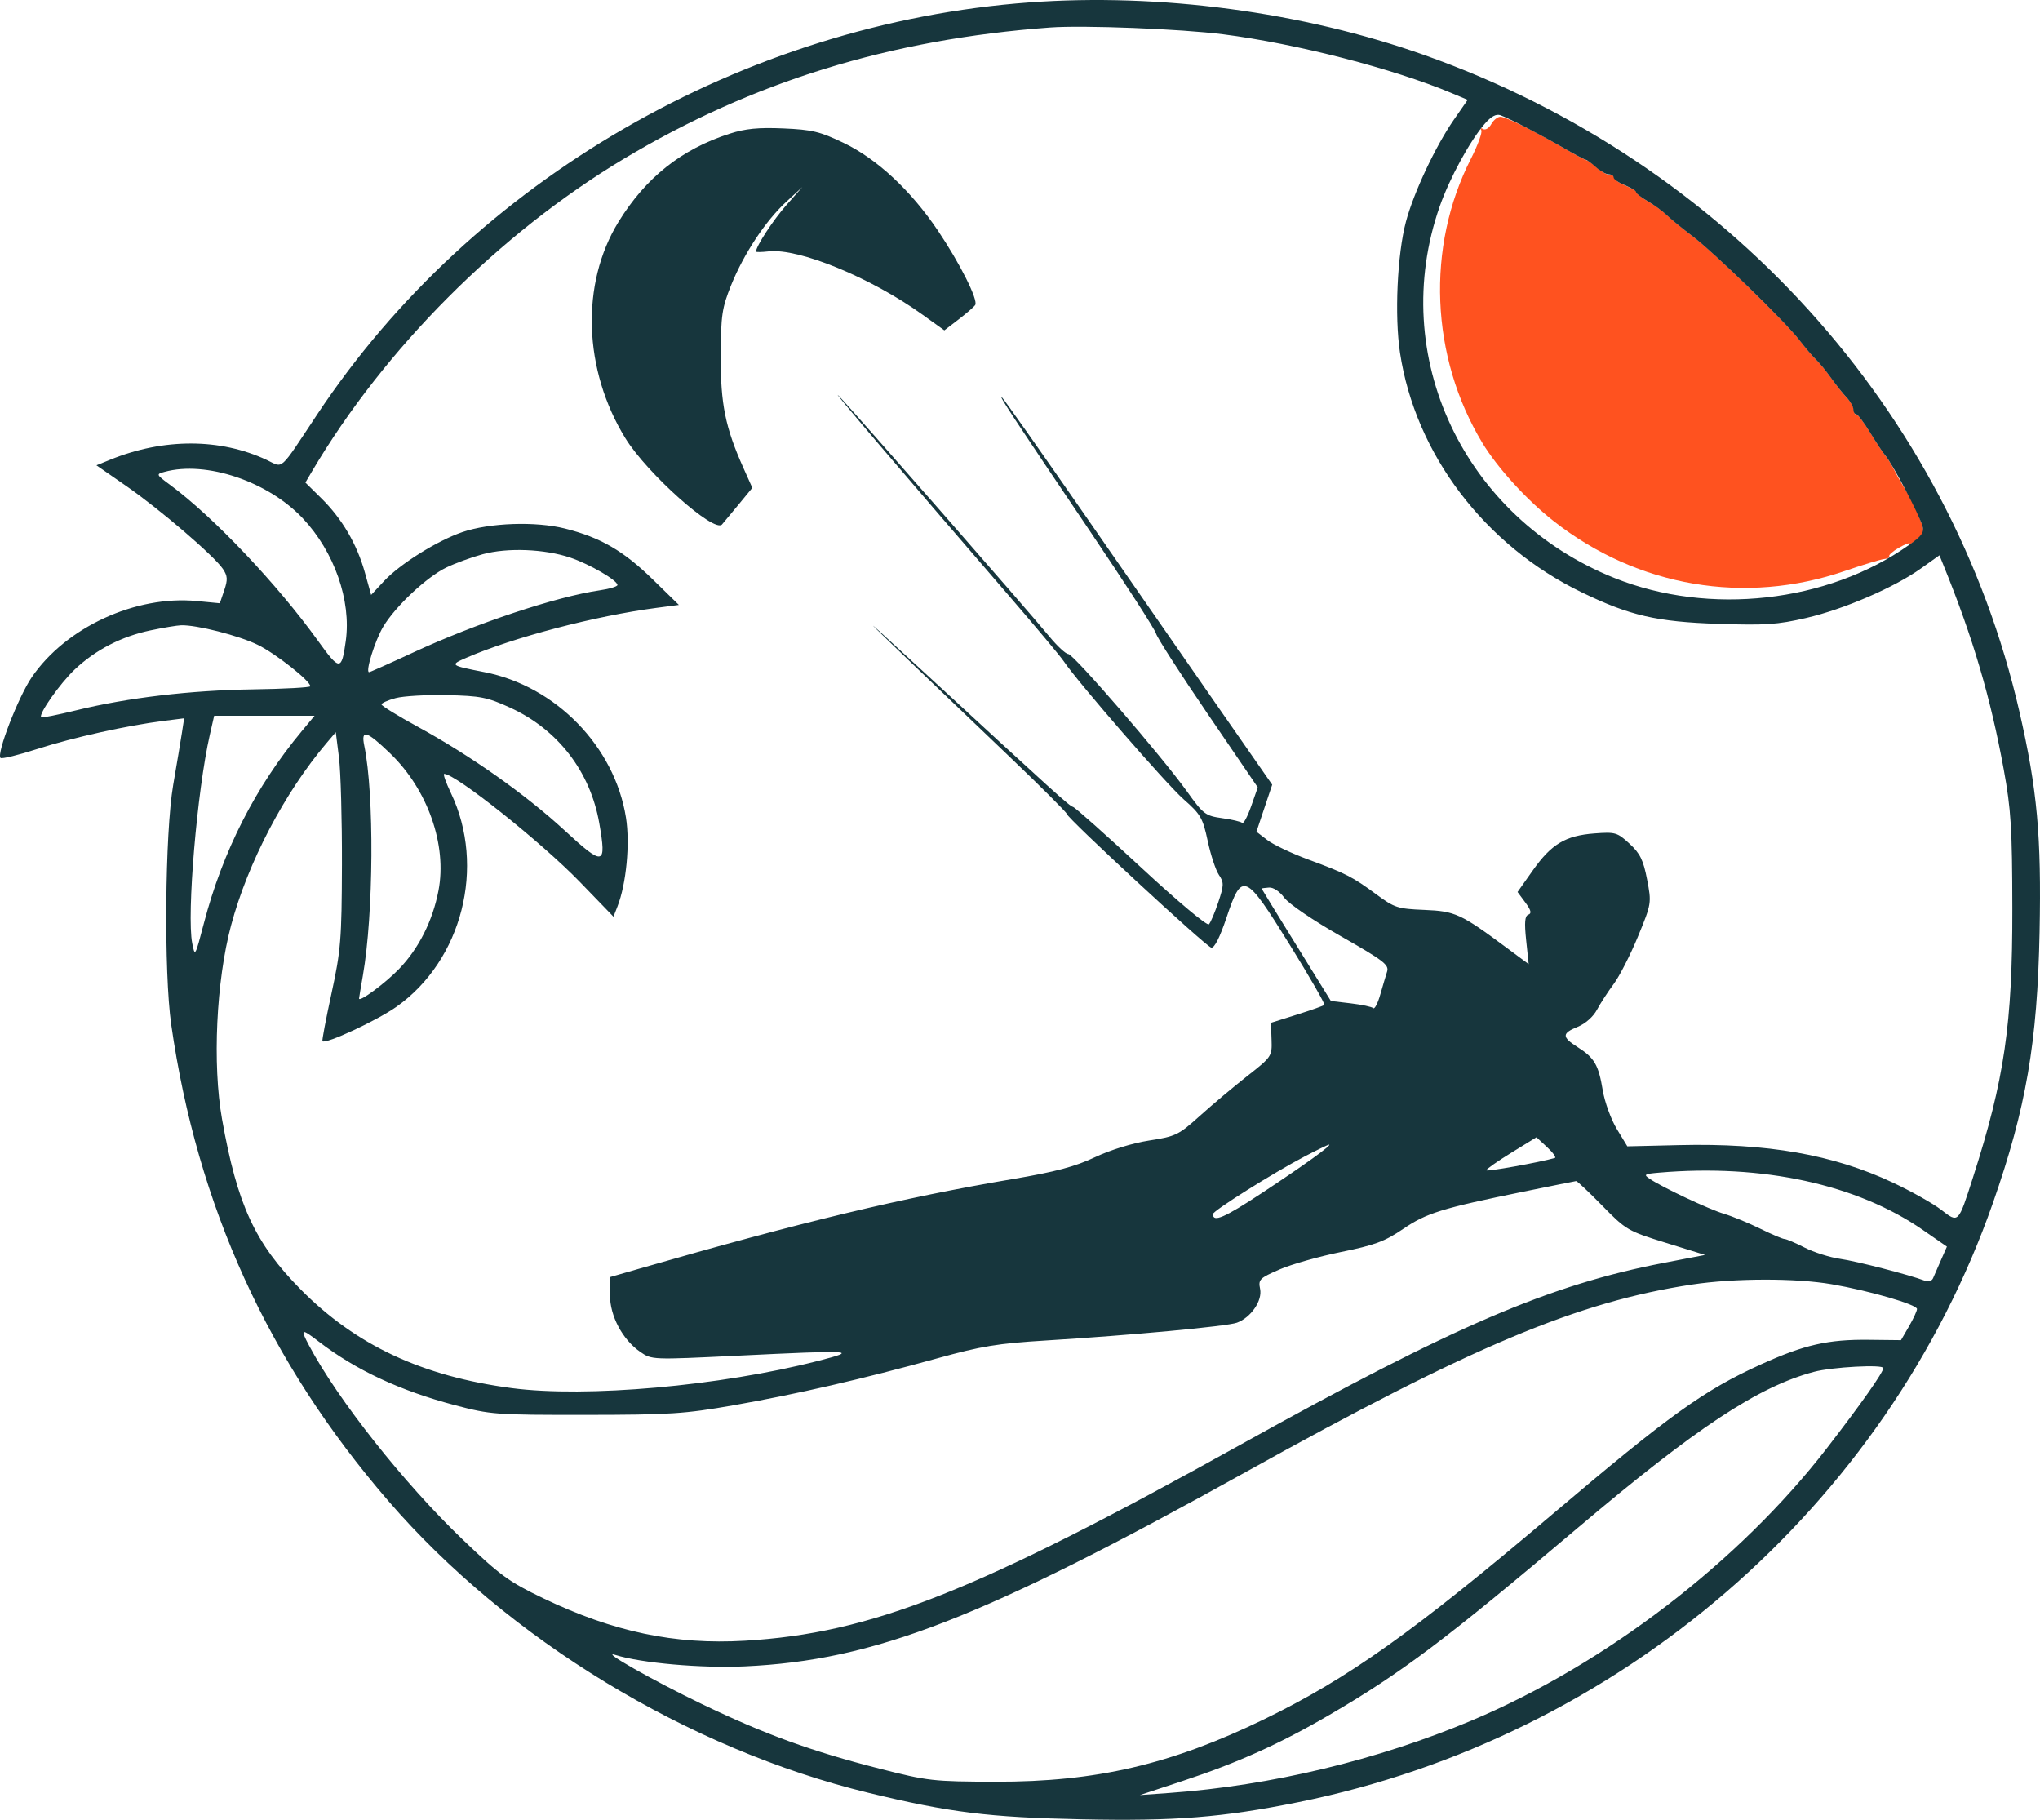
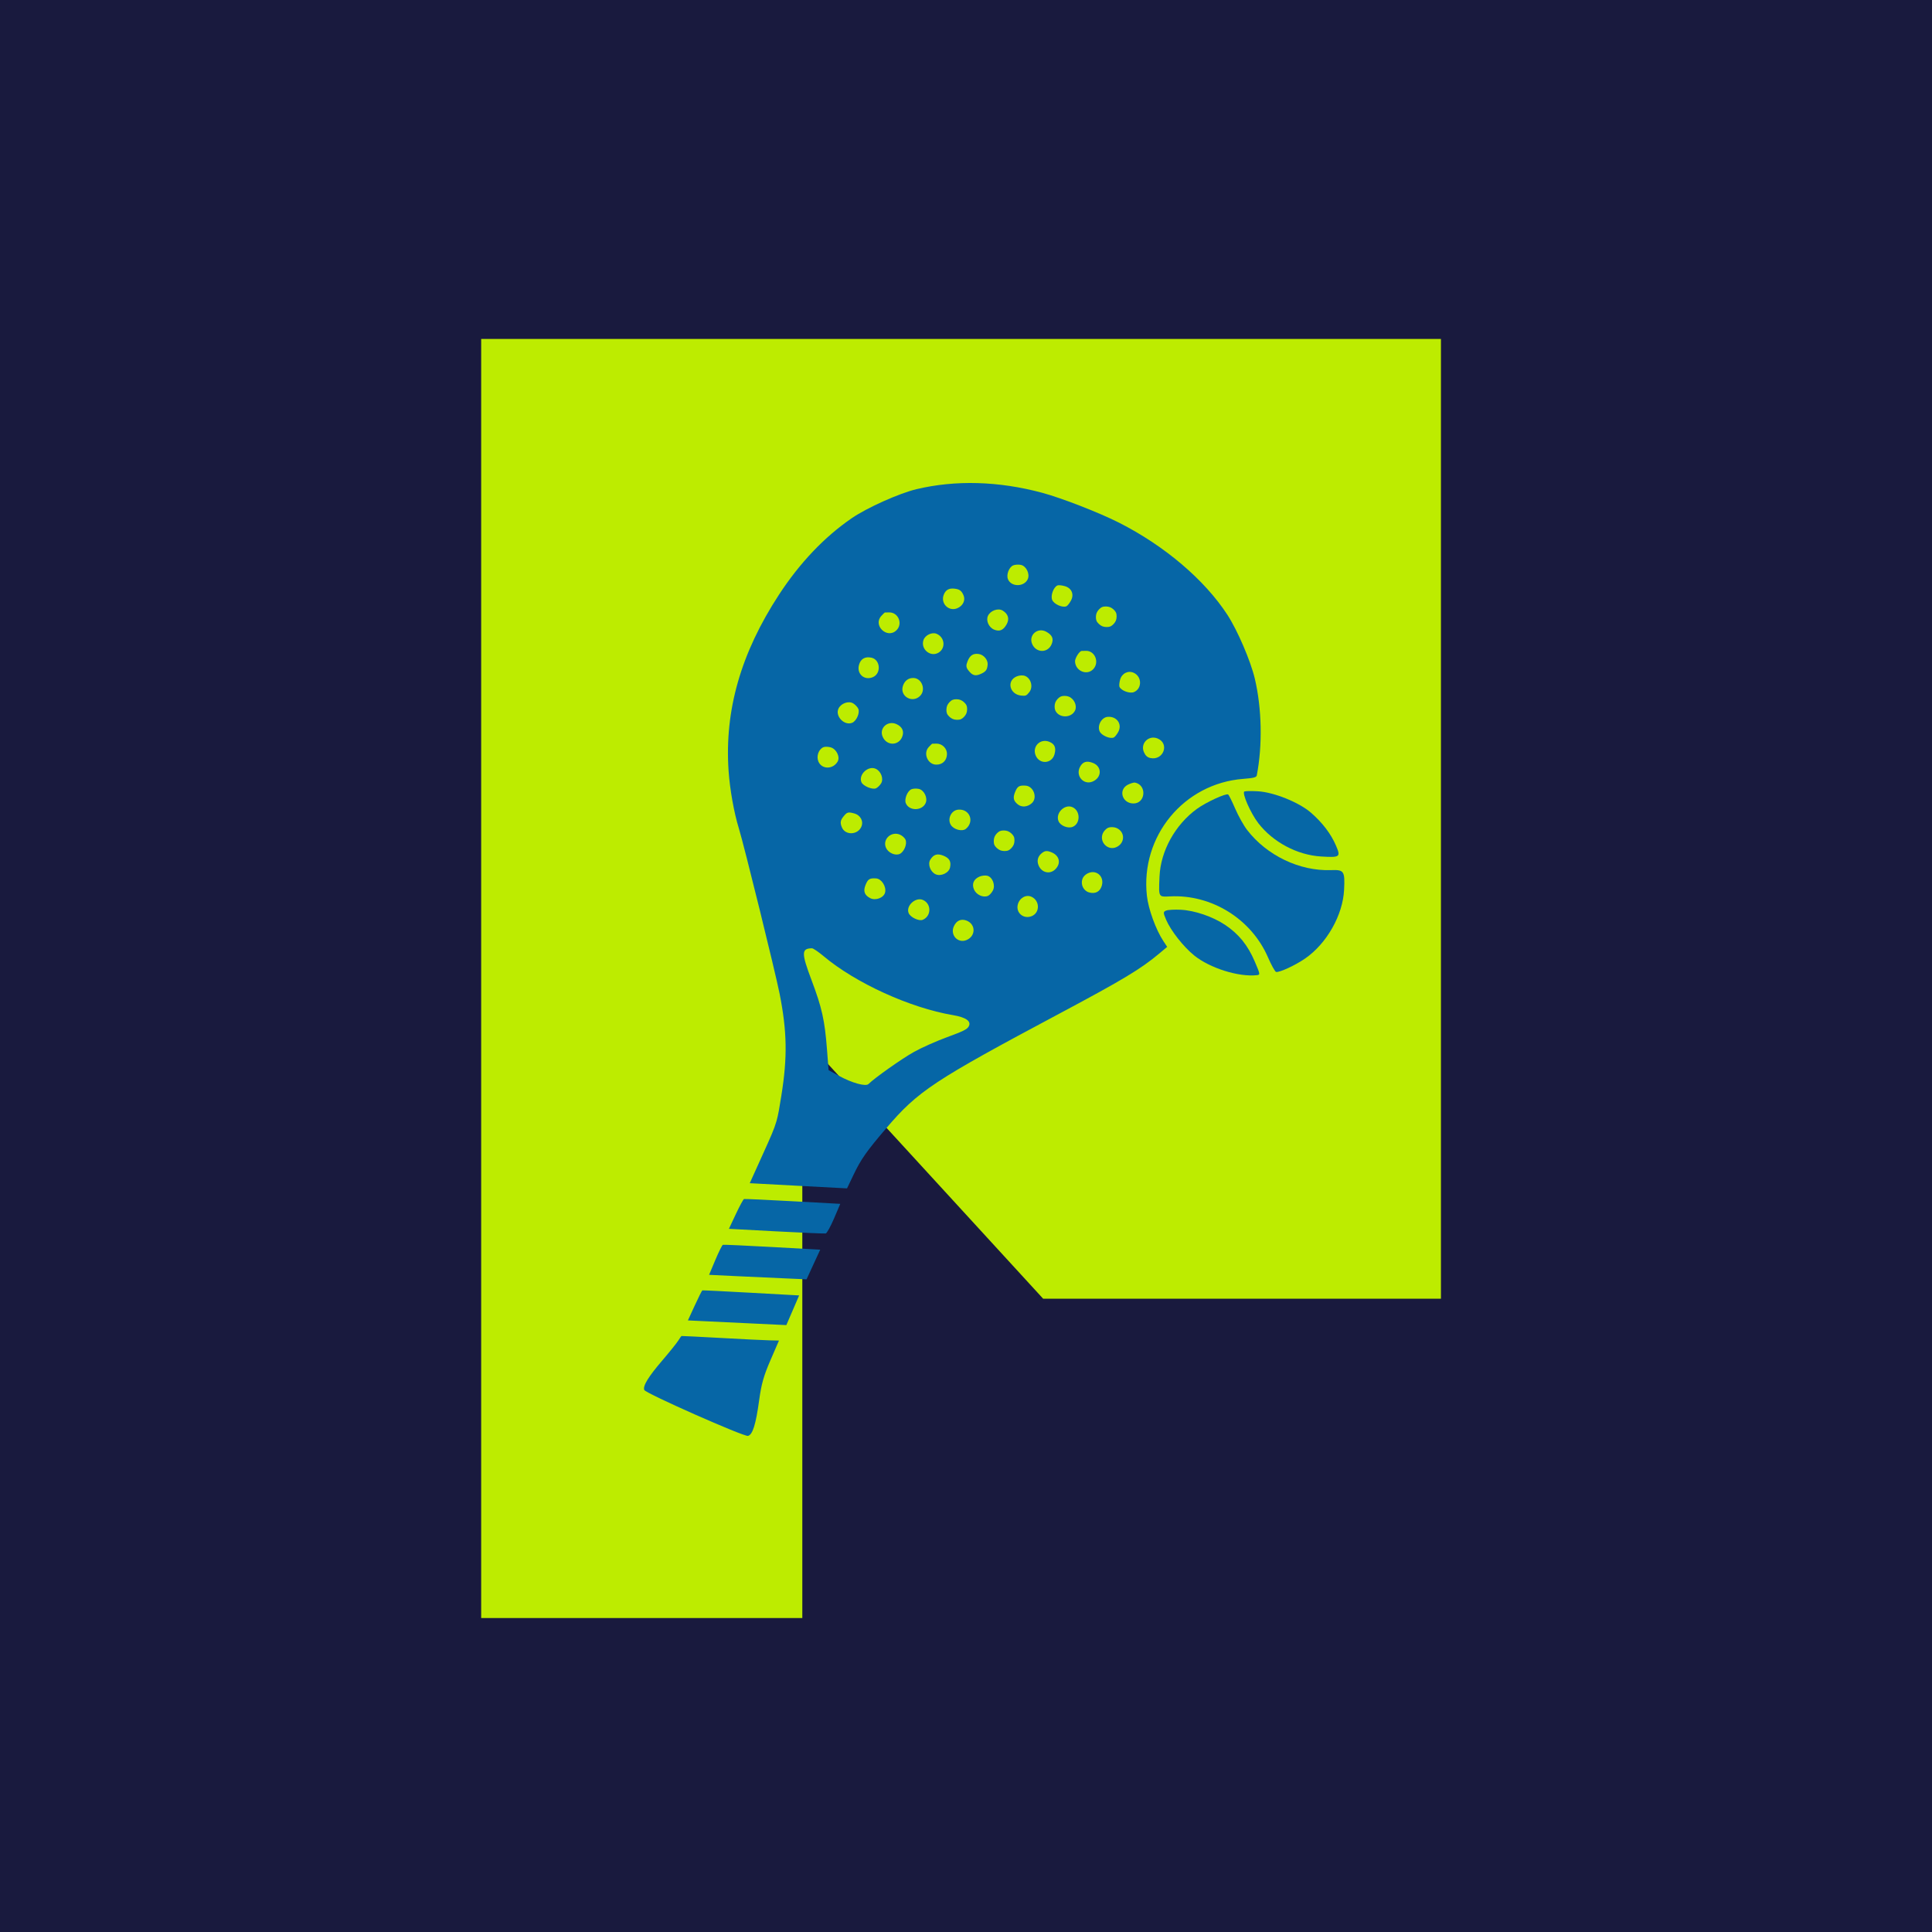
- <svg xmlns="http://www.w3.org/2000/svg" width="629" height="561" viewBox="0 0 629 561" fill="none">
-   <path fill-rule="evenodd" clip-rule="evenodd" d="M459.804 38.271C459.116 39.52 457.982 40.199 457.281 39.778C456.58 39.358 456.33 39.52 456.726 40.142C457.12 40.761 455.671 44.745 453.506 48.994C439.68 76.131 441.042 109.968 457.026 136.48C461.688 144.213 470.776 154.177 479.123 160.708C504.999 180.955 538.069 186.589 568.884 175.999C574.49 174.073 579.944 172.421 581.008 172.327C582.07 172.234 582.746 171.853 582.51 171.483C582.274 171.112 583.608 169.931 585.475 168.86C587.341 167.788 588.869 167.211 588.869 167.577C588.869 167.945 589.929 167.284 591.226 166.11C593.517 164.036 593.528 163.84 591.611 159.066C590.527 156.367 588.799 152.898 587.772 151.358C586.746 149.818 585.146 147.046 584.219 145.198C583.291 143.35 582.014 141.25 581.38 140.532C580.746 139.813 578.672 136.673 576.771 133.553C574.87 130.433 572.925 127.871 572.45 127.859C571.975 127.847 571.586 127.177 571.586 126.37C571.586 125.561 570.664 123.924 569.539 122.73C568.412 121.535 566.233 118.794 564.696 116.638C563.159 114.482 561.094 111.962 560.105 111.038C559.118 110.114 556.827 107.422 555.015 105.056C550.647 99.352 528.588 77.87 522.041 72.946C519.189 70.801 515.704 67.946 514.295 66.603C512.885 65.26 510.164 63.26 508.246 62.159C506.327 61.057 504.758 59.822 504.758 59.414C504.758 59.005 503.202 58.044 501.301 57.28C499.4 56.515 497.845 55.445 497.845 54.904C497.845 54.362 497.165 53.92 496.334 53.92C495.502 53.92 493.709 52.912 492.348 51.68C490.989 50.448 489.618 49.44 489.302 49.44C488.986 49.44 485.984 47.85 482.628 45.907C472.701 40.158 464.306 36 462.626 36C461.762 36 460.492 37.023 459.804 38.271Z" fill="#FF521F" />
-   <path fill-rule="evenodd" clip-rule="evenodd" d="M317.401 0.744C229.3 7.195 145.778 55.484 97.859 127.675C85.842 145.777 87.51 144.267 82.261 141.802C67.915 135.063 50.492 135.029 34.014 141.708L29.731 143.444L38.984 149.862C49.307 157.02 65.991 171.332 68.718 175.371C70.184 177.539 70.257 178.695 69.138 181.983L67.782 185.969L60.662 185.287C41.766 183.478 20.327 193.376 9.792 208.773C5.649 214.828 -1.144 232.387 0.165 233.657C0.545 234.024 5.695 232.767 11.609 230.861C22.504 227.35 39.162 223.655 50.542 222.223L56.778 221.438L56.108 225.806C55.738 228.207 54.523 235.466 53.408 241.935C50.856 256.732 50.499 299.851 52.794 315.869C60.811 371.786 82.716 419.832 119.741 462.71C156.577 505.368 212.246 539.208 267.747 552.679C292.828 558.766 304.833 560.259 333.568 560.856C362.287 561.454 376.991 560.289 400.372 555.562C499.319 535.558 581.739 464.429 614.513 370.759C624.728 341.564 628.193 321.42 628.871 287.303C629.458 257.717 628.151 243.386 622.686 219.531C601.349 126.398 531.999 49.851 439.173 16.975C401.602 3.67 357.582 -2.199 317.401 0.744ZM323.752 8.48C274.512 12.099 231.892 25.236 192.29 49C153.934 72.016 118.552 107.464 96.25 145.219L94.157 148.761L99.092 153.621C105.445 159.879 110.062 167.747 112.494 176.464L114.431 183.407L118.435 179.107C123.314 173.869 134.807 166.684 142.528 164.045C150.999 161.151 165.142 160.658 174.213 162.94C185.155 165.694 192.244 169.804 201.295 178.644L209.324 186.485L202.45 187.388C183.473 189.88 158.256 196.493 143.806 202.77C138.605 205.029 138.715 205.117 149.386 207.207C171.377 211.515 189.513 230.15 193.003 252.023C194.291 260.095 193.108 272.499 190.388 279.437L189.152 282.593L178.761 271.851C166.98 259.676 140.477 238.575 136.963 238.575C136.55 238.575 137.477 241.221 139.023 244.456C149.859 267.133 142.5 296.055 122.253 310.357C116.232 314.611 100.432 321.964 99.422 320.982C99.233 320.799 100.491 314.155 102.218 306.217C105.079 293.059 105.363 289.557 105.431 266.58C105.472 252.717 105.061 237.853 104.518 233.548L103.531 225.722L100.688 229.068C87.759 244.284 76.403 265.97 71.242 285.302C66.662 302.45 65.464 328.142 68.459 344.994C73.154 371.421 78.58 383.189 92.634 397.429C109.675 414.695 130.168 424.287 157.789 427.925C180.698 430.941 222.106 427.27 252.158 419.557C264.998 416.262 263.618 416.173 227.139 417.944C201.033 419.211 200.957 419.207 197.409 416.756C191.938 412.978 188.07 405.713 188.07 399.219V393.71L197.019 391.132C246.949 376.74 278.196 369.242 312.205 363.491C325.422 361.256 331.441 359.658 337.609 356.748C342.39 354.493 349.231 352.388 354.353 351.596C362.527 350.332 363.404 349.905 369.974 343.985C373.803 340.535 380.378 335.012 384.585 331.711C392.124 325.796 392.232 325.633 392.059 320.509L391.882 315.309L399.857 312.8C404.243 311.42 408.062 310.068 408.344 309.794C408.626 309.52 403.837 301.197 397.702 291.299C383.861 268.967 382.972 268.584 378.17 282.888C376.105 289.038 374.419 292.35 373.465 292.129C371.773 291.737 328.949 252.108 328.949 250.935C328.949 250.515 321.025 242.6 311.339 233.346C262.366 186.555 260.581 184.798 283.336 205.78C326.274 245.37 329.524 248.308 330.87 248.763C331.609 249.013 341.122 257.482 352.008 267.582C363.077 277.852 372.219 285.506 372.75 284.945C373.272 284.394 374.575 281.326 375.644 278.127C377.398 272.881 377.416 272.054 375.823 269.696C374.851 268.258 373.303 263.565 372.384 259.269C370.862 252.159 370.195 251.003 364.965 246.416C359.664 241.767 332.323 210.294 327.986 203.848C326.95 202.308 319.425 193.312 311.265 183.857C277.031 144.194 255.075 118.408 258.688 122.114C262.97 126.505 316.563 187.734 323.562 196.231C325.997 199.188 328.613 201.608 329.374 201.608C330.979 201.608 358.182 233.097 366.026 244.036C371.031 251.015 371.674 251.503 376.821 252.22C379.83 252.64 382.617 253.298 383.013 253.681C383.409 254.065 384.65 251.758 385.772 248.556L387.813 242.733L372.442 220.187C363.987 207.786 356.786 196.586 356.438 195.297C356.091 194.009 346.823 179.652 335.842 163.395C312.581 128.954 307.415 121.097 309.044 122.634C309.698 123.25 321.328 139.765 334.891 159.334C348.453 178.903 366.91 205.486 375.905 218.408L392.262 241.901L389.833 249.151L387.402 256.402L390.748 258.97C392.589 260.383 398.274 263.082 403.381 264.97C415.014 269.267 417.034 270.302 424.406 275.744C429.96 279.845 430.972 280.171 439.141 280.504C448.684 280.893 450.419 281.689 464.523 292.162L471.344 297.226L470.564 289.844C469.982 284.337 470.157 282.336 471.249 281.963C472.321 281.597 472.07 280.593 470.313 278.222L467.91 274.981L472.622 268.317C478.364 260.196 482.691 257.601 491.613 256.929C498.076 256.443 498.656 256.613 502.439 260.097C505.693 263.095 506.699 265.143 507.85 271.12C509.251 278.389 509.223 278.561 505.02 288.751C502.685 294.409 499.322 300.984 497.547 303.36C495.772 305.738 493.451 309.312 492.39 311.304C491.262 313.421 488.813 315.592 486.495 316.532C481.527 318.545 481.519 319.686 486.449 322.822C491.629 326.115 492.876 328.263 494.182 336.126C494.784 339.75 496.736 345.118 498.52 348.055L501.762 353.395L517.84 353.014C544.917 352.374 565.238 355.938 583.57 364.546C589.286 367.23 596.002 371 598.493 372.924C603.92 377.116 603.738 377.302 608.357 362.917C618.032 332.792 620.528 315.712 620.472 280.022C620.434 255.407 620.066 249.479 617.808 237.148C613.754 215.007 608.33 196.625 599.279 174.352L597.991 171.181L592.313 175.225C583.987 181.154 568.566 187.805 556.869 190.514C548.059 192.552 544.264 192.808 529.874 192.326C510.767 191.686 502.582 189.801 487.726 182.62C457.762 168.133 436.369 139.928 431.662 108.704C429.95 97.34 430.814 78.415 433.508 68.304C435.892 59.359 442.641 45.015 448.302 36.868L452.533 30.777L447.613 28.714C429.545 21.137 399.755 13.468 377.16 10.577C364.101 8.906 334.023 7.725 323.752 8.48ZM457.778 38.176C453.24 43.409 446.968 54.919 443.922 63.606C427.768 109.678 451.25 159.566 497.866 178.214C527.001 189.868 563.49 185.782 588.539 168.057C592.606 165.18 593.366 164.093 592.727 162.071C591.444 158.017 583.399 142.79 581.261 140.371C580.625 139.652 578.547 136.511 576.642 133.391C574.736 130.27 572.787 127.707 572.311 127.696C571.836 127.684 571.445 127.014 571.445 126.206C571.445 125.397 570.521 123.76 569.393 122.566C568.264 121.37 566.08 118.629 564.54 116.473C562.999 114.316 560.93 111.796 559.939 110.872C558.95 109.948 556.654 107.255 554.838 104.888C550.46 99.183 528.352 77.697 521.791 72.771C518.933 70.626 515.44 67.771 514.028 66.428C512.616 65.085 509.888 63.084 507.965 61.983C506.043 60.88 504.47 59.645 504.47 59.237C504.47 58.828 502.911 57.867 501.006 57.102C499.1 56.337 497.541 55.267 497.541 54.726C497.541 54.184 496.86 53.742 496.028 53.742C495.194 53.742 493.397 52.733 492.033 51.501C490.671 50.269 489.297 49.261 488.98 49.261C488.664 49.261 485.654 47.671 482.292 45.727C475.079 41.558 465.437 36.55 462.665 35.532C461.324 35.039 459.77 35.88 457.778 38.176ZM224.958 41.218C210.124 45.991 199.074 54.768 190.674 68.453C178.986 87.487 179.846 114.027 192.831 135.107C199.492 145.923 220.207 164.405 222.618 161.684C223.088 161.154 225.383 158.396 227.719 155.555L231.965 150.39L229.261 144.353C223.638 131.802 222.166 124.568 222.221 109.752C222.268 97.218 222.606 94.927 225.435 87.908C229.352 78.191 236.093 68.016 242.51 62.135L247.391 57.662L242.438 63.263C238.377 67.857 233.105 75.93 233.105 77.556C233.105 77.765 234.852 77.738 236.987 77.496C246.278 76.445 268.532 85.581 284.371 96.952L291.178 101.84L295.613 98.433C298.052 96.559 300.336 94.572 300.69 94.018C301.657 92.499 295.981 81.183 289.195 71.105C280.836 58.687 270.4 48.981 260.096 44.041C252.819 40.552 250.387 39.969 241.547 39.59C233.814 39.258 229.833 39.649 224.958 41.218ZM50.776 145.452C48.062 146.189 48.096 146.267 52.508 149.525C65.834 159.366 85.472 180.071 98.039 197.533C104.763 206.875 105.327 206.878 106.615 197.582C108.341 185.111 103.078 170.107 93.358 159.791C82.627 148.401 63.559 141.98 50.776 145.452ZM148.861 170.845C145.397 171.785 140.322 173.64 137.582 174.967C131.564 177.882 121.972 186.871 118.202 193.125C115.651 197.358 112.569 207.209 113.796 207.209C114.094 207.209 120.144 204.514 127.242 201.219C146.701 192.187 171.408 183.95 184.945 181.981C187.933 181.546 190.379 180.81 190.379 180.346C190.379 178.898 181.792 173.909 175.849 171.903C167.913 169.224 156.484 168.776 148.861 170.845ZM46.326 194.345C37.418 196.222 29.479 200.322 23.073 206.354C18.499 210.662 11.742 220.285 12.697 221.134C12.933 221.344 17.802 220.37 23.518 218.971C39.421 215.078 58.658 212.801 78.068 212.512C87.749 212.368 95.672 211.936 95.678 211.552C95.705 209.928 85.035 201.516 79.49 198.791C73.7 195.944 60.642 192.611 55.851 192.755C54.581 192.793 50.294 193.509 46.326 194.345ZM121.96 215.217C119.579 215.864 117.63 216.74 117.63 217.162C117.63 217.586 122.669 220.686 128.828 224.052C145.128 232.961 162.129 244.966 174.097 256.013C186.149 267.14 187.075 266.946 184.779 253.783C181.993 237.82 171.973 224.843 157.255 218.136C150.247 214.942 148.121 214.522 137.838 214.295C131.487 214.157 124.343 214.571 121.96 215.217ZM64.693 226.533C60.769 243.739 57.541 281.909 59.261 290.751C60.101 295.068 60.164 294.96 62.85 284.677C68.671 262.382 78.779 242.537 93.035 225.412L96.999 220.652H81.516H66.034L64.693 226.533ZM112.32 229.893C115.428 244.932 115.204 281.735 111.887 300.746C111.242 304.443 110.712 307.622 110.708 307.811C110.683 309.099 118.731 303.17 123.004 298.75C129.087 292.459 133.411 283.884 135.197 274.565C137.895 260.498 131.88 243.397 120.324 232.277C113.027 225.254 111.252 224.726 112.32 229.893ZM388.995 273.924C388.995 274.003 393.801 281.836 399.677 291.328L410.358 308.587L416.496 309.314C419.872 309.714 422.981 310.376 423.403 310.787C423.827 311.197 424.796 309.358 425.557 306.7C426.318 304.042 427.278 300.806 427.689 299.511C428.345 297.446 426.593 296.107 413.433 288.615C404.904 283.76 397.379 278.643 395.995 276.759C394.565 274.811 392.621 273.513 391.278 273.611C390.023 273.703 388.995 273.843 388.995 273.924ZM466.011 355.353C461.759 357.97 458.28 360.409 458.28 360.773C458.28 361.286 474.628 358.355 479.411 356.983C479.918 356.839 478.85 355.341 477.038 353.658L473.743 350.595L466.011 355.353ZM402.203 356.546C392.561 361.59 373.984 373.26 373.984 374.275C373.984 376.951 377.466 375.445 389.241 367.679C402.187 359.14 410.917 352.848 409.781 352.873C409.463 352.88 406.053 354.533 402.203 356.546ZM511.536 361.505C506.985 361.897 506.695 362.087 508.649 363.4C512.657 366.094 526.941 372.816 531.606 374.204C534.147 374.96 539.148 377.015 542.72 378.77C546.291 380.524 549.672 381.961 550.235 381.961C550.796 381.961 553.589 383.154 556.443 384.613C559.296 386.072 564.205 387.63 567.353 388.077C572.438 388.798 588.524 392.947 593.525 394.828C594.579 395.225 595.668 394.892 596.018 394.067C596.36 393.261 597.464 390.735 598.47 388.453L600.3 384.305L592.912 379.19C572.546 365.091 543.403 358.758 511.536 361.505ZM469.828 367.346C444.47 372.519 439.836 373.954 432.608 378.873C426.985 382.699 423.868 383.856 413.504 385.961C406.693 387.344 398.143 389.772 394.505 391.356C388.351 394.033 387.933 394.453 388.532 397.357C389.278 400.975 385.715 406.167 381.39 407.762C378.353 408.882 348.546 411.657 322.455 413.249C307.613 414.154 302.585 414.981 288.968 418.755C266.261 425.048 245.559 429.816 226.176 433.214C211.067 435.865 206.614 436.154 180.564 436.177C152.814 436.202 151.254 436.086 140.32 433.202C123.318 428.717 109.706 422.365 98.288 413.588C92.854 409.411 92.505 409.549 95.285 414.782C104.176 431.516 124.594 457.313 142.576 474.529C154.211 485.67 156.88 487.616 167.507 492.715C189.092 503.07 208.086 507.071 229.64 505.803C268.641 503.508 300.788 490.793 382.627 445.291C448.45 408.693 477.837 396.082 513.077 389.306L525.726 386.874L513.655 383.137C501.935 379.51 501.364 379.176 494.06 371.719C489.921 367.494 486.284 364.066 485.977 364.102C485.668 364.138 478.402 365.598 469.828 367.346ZM521.708 395.997C486.469 401.327 454.014 414.949 384.376 453.648C302.685 499.043 269.663 511.86 229.64 513.705C216.249 514.322 197.691 512.689 189.797 510.198C184.586 508.552 201.294 518.049 216.361 525.296C235.762 534.627 250.215 539.884 271.155 545.225C286.163 549.053 287.624 549.218 307.008 549.264C337.953 549.338 361.129 543.939 389.871 529.963C415.747 517.379 435.843 503.09 478.51 466.938C514.9 436.103 525.315 428.619 543.012 420.593C556.286 414.573 563.667 412.891 576.192 413.033L586.137 413.145L588.606 408.882C589.965 406.538 591.076 404.132 591.076 403.536C591.076 402.164 576.479 397.928 564.782 395.905C553.682 393.985 534.745 394.025 521.708 395.997ZM559.322 422.903C542.115 427.479 523.073 440.054 486.462 471.017C445.574 505.597 432.245 515.632 409.865 528.689C394.648 537.567 381.6 543.44 364.746 548.999L351.466 553.379L360.704 552.715C391.813 550.478 424.797 542.574 453.661 530.44C494.994 513.062 536.284 481.415 563.346 446.372C573.922 432.675 580.683 423.074 580.683 421.75C580.683 420.566 564.905 421.419 559.322 422.903Z" fill="#17363D" />
+ <svg xmlns="http://www.w3.org/2000/svg" width="180" height="180" viewBox="0 0 180 180" fill="none">
+   <rect width="180" height="180" fill="#191A3E" />
+   <path d="M134.25 31.58V121H97.19L74.75 96.52V150.75H44.83V31.58H134.25ZM74.75 91.25H104.5V61.33H74.75V91.25Z" fill="#BDEC00" />
+   <rect x="72" y="56" width="45" height="38" fill="#BDEC00" />
+   <path d="M67.179 124.656C69.174 124.767 71.205 124.867 71.691 124.876L72.575 124.896L71.781 126.729C71.145 128.2 70.935 128.946 70.723 130.496C70.418 132.719 70.12 133.666 69.69 133.779C69.324 133.875 60.163 129.82 60.027 129.503C59.871 129.138 60.398 128.275 61.713 126.741C62.383 125.959 63.047 125.132 63.19 124.903C63.332 124.674 63.472 124.479 63.5 124.472C63.528 124.463 65.183 124.547 67.179 124.656Z" fill="#0666A6" />
+   <path d="M114.428 74.021C114.493 74.066 114.787 74.662 115.081 75.342C115.376 76.024 115.874 76.915 116.188 77.323C118.025 79.707 121.092 81.175 124.009 81.066C125.225 81.021 125.31 81.15 125.226 82.895C125.113 85.252 123.615 87.901 121.61 89.292C120.691 89.929 119.193 90.625 118.89 90.552C118.789 90.53 118.447 89.913 118.131 89.184C116.582 85.617 112.883 83.317 109.006 83.514C108.558 83.536 108.298 83.559 108.154 83.441C107.947 83.273 107.979 82.818 108.03 81.655C108.136 79.278 109.488 76.835 111.518 75.358C112.362 74.744 114.233 73.885 114.428 74.021Z" fill="#0667A6" />
+   <path d="M110.012 84.76C111.316 84.826 112.999 85.404 114.161 86.183C115.419 87.031 116.251 88.06 116.9 89.576C117.424 90.799 117.427 90.82 117.078 90.856C115.386 91.035 112.715 90.194 111.262 89.02C110.268 88.218 109.085 86.716 108.651 85.705C108.361 85.028 108.361 84.953 108.65 84.835C108.823 84.765 109.436 84.731 110.012 84.76Z" fill="#0667A6" />
+   <path fill-rule="evenodd" clip-rule="evenodd" d="M85.375 45.578C89.024 44.708 93.045 44.821 97.095 45.911C98.925 46.405 102.409 47.76 104.261 48.699C108.508 50.854 112.225 54.013 114.352 57.278C115.298 58.731 116.521 61.579 116.912 63.243C117.565 66.019 117.634 69.436 117.092 72.242C117.056 72.425 116.8 72.491 115.833 72.566C110.298 72.987 106.239 77.912 106.854 83.459C106.99 84.697 107.689 86.618 108.389 87.679L108.744 88.218L107.984 88.855C106.294 90.271 104.6 91.291 98.849 94.357C86.927 100.714 85.555 101.622 82.563 105.121C80.73 107.267 80.219 107.995 79.528 109.438L78.916 110.719L74.385 110.479L69.853 110.236L71.027 107.639L71.069 107.546C71.804 105.921 72.129 105.201 72.343 104.451C72.513 103.852 72.612 103.234 72.79 102.123L72.802 102.044C73.37 98.502 73.328 96.095 72.638 92.599C72.243 90.602 69.326 78.764 68.839 77.184C68.385 75.713 67.998 73.545 67.88 71.804C67.497 66.175 69.022 60.845 72.574 55.409C74.514 52.438 76.807 50.026 79.362 48.275C80.77 47.309 83.781 45.959 85.375 45.578ZM82.835 57.056C83.703 57.04 84.142 58.128 83.511 58.731C82.645 59.556 81.302 58.262 82.112 57.383C82.272 57.21 82.416 57.068 82.434 57.065C82.452 57.063 82.632 57.058 82.835 57.056ZM88.931 54.844C89.399 54.899 89.583 55.032 89.768 55.459C89.97 55.923 89.721 56.444 89.189 56.669C88.385 57.006 87.6 56.213 87.932 55.397C88.111 54.955 88.417 54.785 88.931 54.844ZM95.113 52.63C95.621 52.737 95.975 53.48 95.75 53.965C95.411 54.693 94.224 54.699 93.914 53.974C93.735 53.557 94.001 52.843 94.398 52.676C94.57 52.603 94.892 52.583 95.113 52.63ZM81.185 61.273C82.029 61.453 82.124 62.753 81.318 63.091C80.525 63.426 79.802 62.783 80.03 61.949C80.184 61.385 80.589 61.147 81.185 61.273ZM87.246 59.044C88.032 59.359 88.137 60.41 87.423 60.818C86.667 61.248 85.75 60.46 86.04 59.626C86.197 59.177 86.826 58.874 87.246 59.044ZM93.422 56.889C93.935 57.208 94.066 57.659 93.789 58.16C93.481 58.717 93.134 58.867 92.625 58.663C92.128 58.461 91.839 57.82 92.046 57.376C92.276 56.882 92.998 56.626 93.422 56.889ZM99.186 54.604C99.846 54.781 100.1 55.377 99.771 55.971C99.637 56.213 99.449 56.447 99.355 56.485C98.984 56.641 98.201 56.292 98.031 55.896C97.862 55.499 98.152 54.699 98.523 54.543C98.618 54.502 98.916 54.529 99.186 54.604ZM79.494 65.534C79.686 65.652 79.899 65.881 79.968 66.041C80.128 66.415 79.796 67.17 79.4 67.338C78.674 67.644 77.786 66.73 78.118 66.019C78.348 65.525 79.07 65.271 79.494 65.534ZM85.125 63.168C85.894 63.202 86.282 64.272 85.728 64.831C85.006 65.561 83.809 64.874 84.121 63.909C84.281 63.415 84.646 63.145 85.125 63.168ZM91.174 60.929C91.641 60.988 92.054 61.471 92.017 61.917C91.976 62.418 91.845 62.588 91.331 62.808C90.845 63.014 90.576 62.925 90.2 62.431C90.002 62.171 89.991 61.987 90.151 61.595C90.368 61.058 90.666 60.863 91.174 60.929ZM97.474 58.855C98.035 59.161 98.186 59.506 97.981 60.011C97.636 60.861 96.528 60.852 96.162 59.995C95.809 59.17 96.675 58.418 97.474 58.855ZM103.429 56.574C103.648 56.66 103.894 56.889 103.976 57.079C104.057 57.269 104.052 57.605 103.964 57.822C103.876 58.037 103.646 58.282 103.454 58.364C103.263 58.443 102.926 58.438 102.707 58.35C102.489 58.262 102.242 58.033 102.161 57.843C102.079 57.652 102.084 57.319 102.173 57.102C102.261 56.884 102.49 56.639 102.682 56.56C102.874 56.478 103.21 56.485 103.429 56.574ZM77.394 69.629C77.935 69.785 78.294 70.533 78.035 70.964C77.594 71.698 76.566 71.693 76.249 70.952C76.038 70.46 76.269 69.801 76.719 69.613C76.855 69.554 77.159 69.563 77.394 69.629ZM83.513 67.46C84.062 67.703 84.262 68.14 84.053 68.654C83.708 69.504 82.6 69.495 82.234 68.638C81.891 67.841 82.694 67.102 83.513 67.46ZM89.501 65.217C89.719 65.305 89.966 65.532 90.047 65.724C90.129 65.915 90.124 66.248 90.035 66.465C89.947 66.683 89.718 66.925 89.526 67.007C89.334 67.088 88.998 67.082 88.779 66.993C88.56 66.905 88.314 66.678 88.232 66.488C88.15 66.295 88.156 65.962 88.244 65.745C88.332 65.527 88.561 65.285 88.754 65.203C88.945 65.124 89.282 65.128 89.501 65.217ZM95.536 62.989C96.074 63.238 96.265 64.018 95.901 64.482C95.638 64.82 95.56 64.852 95.135 64.806C94.055 64.689 93.759 63.424 94.718 63.021C94.996 62.905 95.323 62.892 95.536 62.989ZM101.177 60.637C102.013 60.621 102.449 61.702 101.863 62.336C101.276 62.973 100.194 62.524 100.159 61.629C100.146 61.321 100.561 60.662 100.777 60.646C100.793 60.646 100.973 60.641 101.177 60.637ZM81.593 71.628C82.091 71.856 82.349 72.575 82.085 72.994C81.965 73.184 81.752 73.388 81.612 73.447C81.27 73.592 80.41 73.23 80.259 72.879C79.958 72.174 80.887 71.301 81.593 71.628ZM87.247 69.282C87.779 69.273 88.241 69.731 88.228 70.257C88.213 70.866 87.794 71.265 87.196 71.238C86.417 71.204 85.996 70.182 86.524 69.608C86.683 69.436 86.828 69.293 86.846 69.291C86.864 69.289 87.044 69.284 87.247 69.282ZM99.582 64.904C100.08 65.106 100.369 65.747 100.162 66.191C99.816 66.932 98.634 66.923 98.314 66.175C98.233 65.985 98.238 65.649 98.326 65.434C98.414 65.217 98.644 64.972 98.835 64.892C99.028 64.811 99.364 64.816 99.582 64.904ZM105.629 62.683C106.401 63.039 106.414 64.158 105.649 64.48C105.261 64.643 104.452 64.349 104.297 63.986C104.256 63.891 104.283 63.596 104.356 63.327C104.517 62.737 105.103 62.441 105.629 62.683ZM79.587 75.786C80.182 75.947 80.482 76.529 80.239 77.05C79.888 77.805 78.752 77.83 78.441 77.091C78.256 76.652 78.29 76.427 78.6 76.051C78.921 75.659 79.02 75.632 79.587 75.786ZM85.597 73.499C86.104 73.608 86.459 74.352 86.233 74.834C85.894 75.564 84.707 75.568 84.396 74.843C84.231 74.458 84.536 73.692 84.92 73.531C85.07 73.468 85.375 73.454 85.597 73.499ZM97.759 69.11C98.267 69.316 98.413 69.663 98.246 70.275C98.003 71.163 96.859 71.242 96.496 70.395C96.138 69.558 96.913 68.77 97.759 69.11ZM103.19 66.789C104.049 66.712 104.584 67.471 104.183 68.197C104.049 68.439 103.861 68.672 103.767 68.711C103.402 68.865 102.613 68.518 102.448 68.133C102.215 67.589 102.629 66.839 103.19 66.789ZM83.83 77.755C84.049 77.844 84.291 78.059 84.367 78.238C84.537 78.637 84.222 79.391 83.812 79.564C83.385 79.743 82.742 79.446 82.541 78.977C82.208 78.199 83.02 77.429 83.83 77.755ZM89.263 75.435C90.325 75.331 90.819 76.516 90.003 77.211C89.653 77.508 88.838 77.293 88.573 76.833C88.25 76.275 88.634 75.496 89.263 75.435ZM95.554 73.196C96.303 73.246 96.686 74.333 96.131 74.832C95.735 75.19 95.194 75.237 94.832 74.948C94.421 74.619 94.356 74.331 94.57 73.801C94.793 73.255 94.95 73.157 95.554 73.196ZM101.841 71.086C102.686 71.426 102.661 72.453 101.797 72.815C100.963 73.166 100.195 72.298 100.61 71.471C100.865 70.966 101.247 70.846 101.841 71.086ZM107.841 68.799C108.992 69.262 108.402 70.884 107.177 70.624C106.895 70.565 106.713 70.397 106.573 70.068C106.225 69.259 107.016 68.466 107.841 68.799ZM81.626 81.841C82.129 81.873 82.593 82.596 82.463 83.146C82.345 83.647 81.57 83.94 81.067 83.674C80.535 83.394 80.407 83.024 80.642 82.446C80.864 81.898 81.022 81.8 81.626 81.841ZM87.893 79.722C88.458 79.949 88.633 80.262 88.513 80.824C88.406 81.329 87.658 81.678 87.17 81.454C86.672 81.225 86.414 80.506 86.678 80.087C86.985 79.598 87.329 79.496 87.893 79.722ZM93.912 77.442C94.131 77.531 94.377 77.76 94.459 77.95C94.54 78.141 94.535 78.474 94.447 78.691C94.359 78.909 94.13 79.153 93.938 79.233C93.746 79.314 93.41 79.308 93.191 79.219C92.972 79.133 92.726 78.904 92.644 78.714C92.562 78.523 92.568 78.188 92.656 77.971C92.744 77.753 92.973 77.51 93.165 77.429C93.357 77.35 93.694 77.354 93.912 77.442ZM99.933 75.208C100.666 75.546 100.675 76.726 99.947 77.032C99.513 77.216 98.805 76.939 98.624 76.518C98.301 75.763 99.195 74.868 99.933 75.208ZM105.747 72.912C106.886 73.146 106.73 74.889 105.573 74.857C104.533 74.83 104.175 73.572 105.076 73.112C105.335 72.981 105.637 72.89 105.747 72.912ZM86.004 83.853C86.796 84.218 86.776 85.358 85.971 85.696C85.622 85.843 84.827 85.469 84.66 85.079C84.368 84.397 85.314 83.534 86.004 83.853ZM91.977 81.59C92.471 81.705 92.764 82.483 92.501 82.974C92.386 83.189 92.181 83.412 92.044 83.468C91.594 83.659 90.956 83.364 90.745 82.872C90.52 82.347 90.716 81.898 91.272 81.664C91.473 81.581 91.79 81.546 91.977 81.59ZM75.645 88.35C75.761 88.347 76.247 88.676 76.726 89.079C79.697 91.579 84.793 93.904 88.775 94.575C90.013 94.783 90.526 95.155 90.247 95.64C90.096 95.905 89.734 96.082 88.246 96.628C87.235 96.997 85.857 97.611 85.14 98.013C84.03 98.631 81.486 100.428 80.915 100.997C80.659 101.253 79.368 100.895 78.169 100.238L77.198 99.705L77.048 97.761C76.84 95.064 76.579 93.89 75.619 91.343C74.653 88.78 74.657 88.368 75.645 88.35ZM97.956 79.403C98.724 79.711 98.884 80.452 98.302 81.007C97.805 81.481 97.057 81.306 96.772 80.651C96.57 80.187 96.691 79.756 97.11 79.448C97.373 79.255 97.563 79.244 97.956 79.403ZM103.994 77.13C104.851 77.474 104.843 78.576 103.982 78.938C103.203 79.264 102.415 78.456 102.738 77.66C102.826 77.442 103.055 77.198 103.247 77.118C103.439 77.037 103.775 77.044 103.994 77.13ZM90.066 85.775C90.922 86.12 90.915 87.219 90.053 87.581C89.25 87.919 88.504 87.121 88.864 86.31C89.106 85.764 89.548 85.567 90.066 85.775ZM96.103 83.55C96.884 83.908 96.902 85.027 96.132 85.351C95.38 85.666 94.635 85.061 94.823 84.286C94.974 83.665 95.589 83.312 96.103 83.55ZM102.022 81.277C102.538 81.408 102.813 81.93 102.661 82.489C102.502 83.072 102.059 83.312 101.458 83.142C100.948 82.995 100.664 82.412 100.846 81.889C100.996 81.46 101.571 81.161 102.022 81.277ZM73.863 111.918L78.287 112.16L77.705 113.522C77.385 114.27 77.036 114.9 76.93 114.92C76.823 114.941 74.751 114.852 72.324 114.723L67.911 114.487L68.554 113.119C68.908 112.364 69.252 111.732 69.319 111.711C69.385 111.691 71.43 111.784 73.863 111.918ZM71.946 116.183L76.418 116.43L75.781 117.81L75.144 119.192L73.29 119.11C72.27 119.067 70.227 118.972 68.75 118.902L66.063 118.773L66.643 117.395C66.962 116.638 67.28 115.999 67.349 115.976C67.418 115.954 69.487 116.047 71.946 116.183ZM69.982 120.445L74.454 120.692L73.858 122.075L73.261 123.457L70.606 123.33C69.145 123.262 67.082 123.162 66.02 123.112L64.09 123.02L64.728 121.633C65.078 120.869 65.397 120.234 65.437 120.221C65.477 120.207 67.522 120.307 69.982 120.445Z" fill="#0666A6" />
+   <path d="M117.211 73.724C118.696 73.812 121.036 74.757 122.138 75.716C123.208 76.645 124.004 77.692 124.47 78.782C124.928 79.852 124.854 79.906 123.074 79.797C120.866 79.663 118.61 78.467 117.242 76.704C116.518 75.77 115.675 73.851 115.941 73.74C116.044 73.695 116.616 73.688 117.211 73.724Z" fill="#0667A6" />
</svg>
